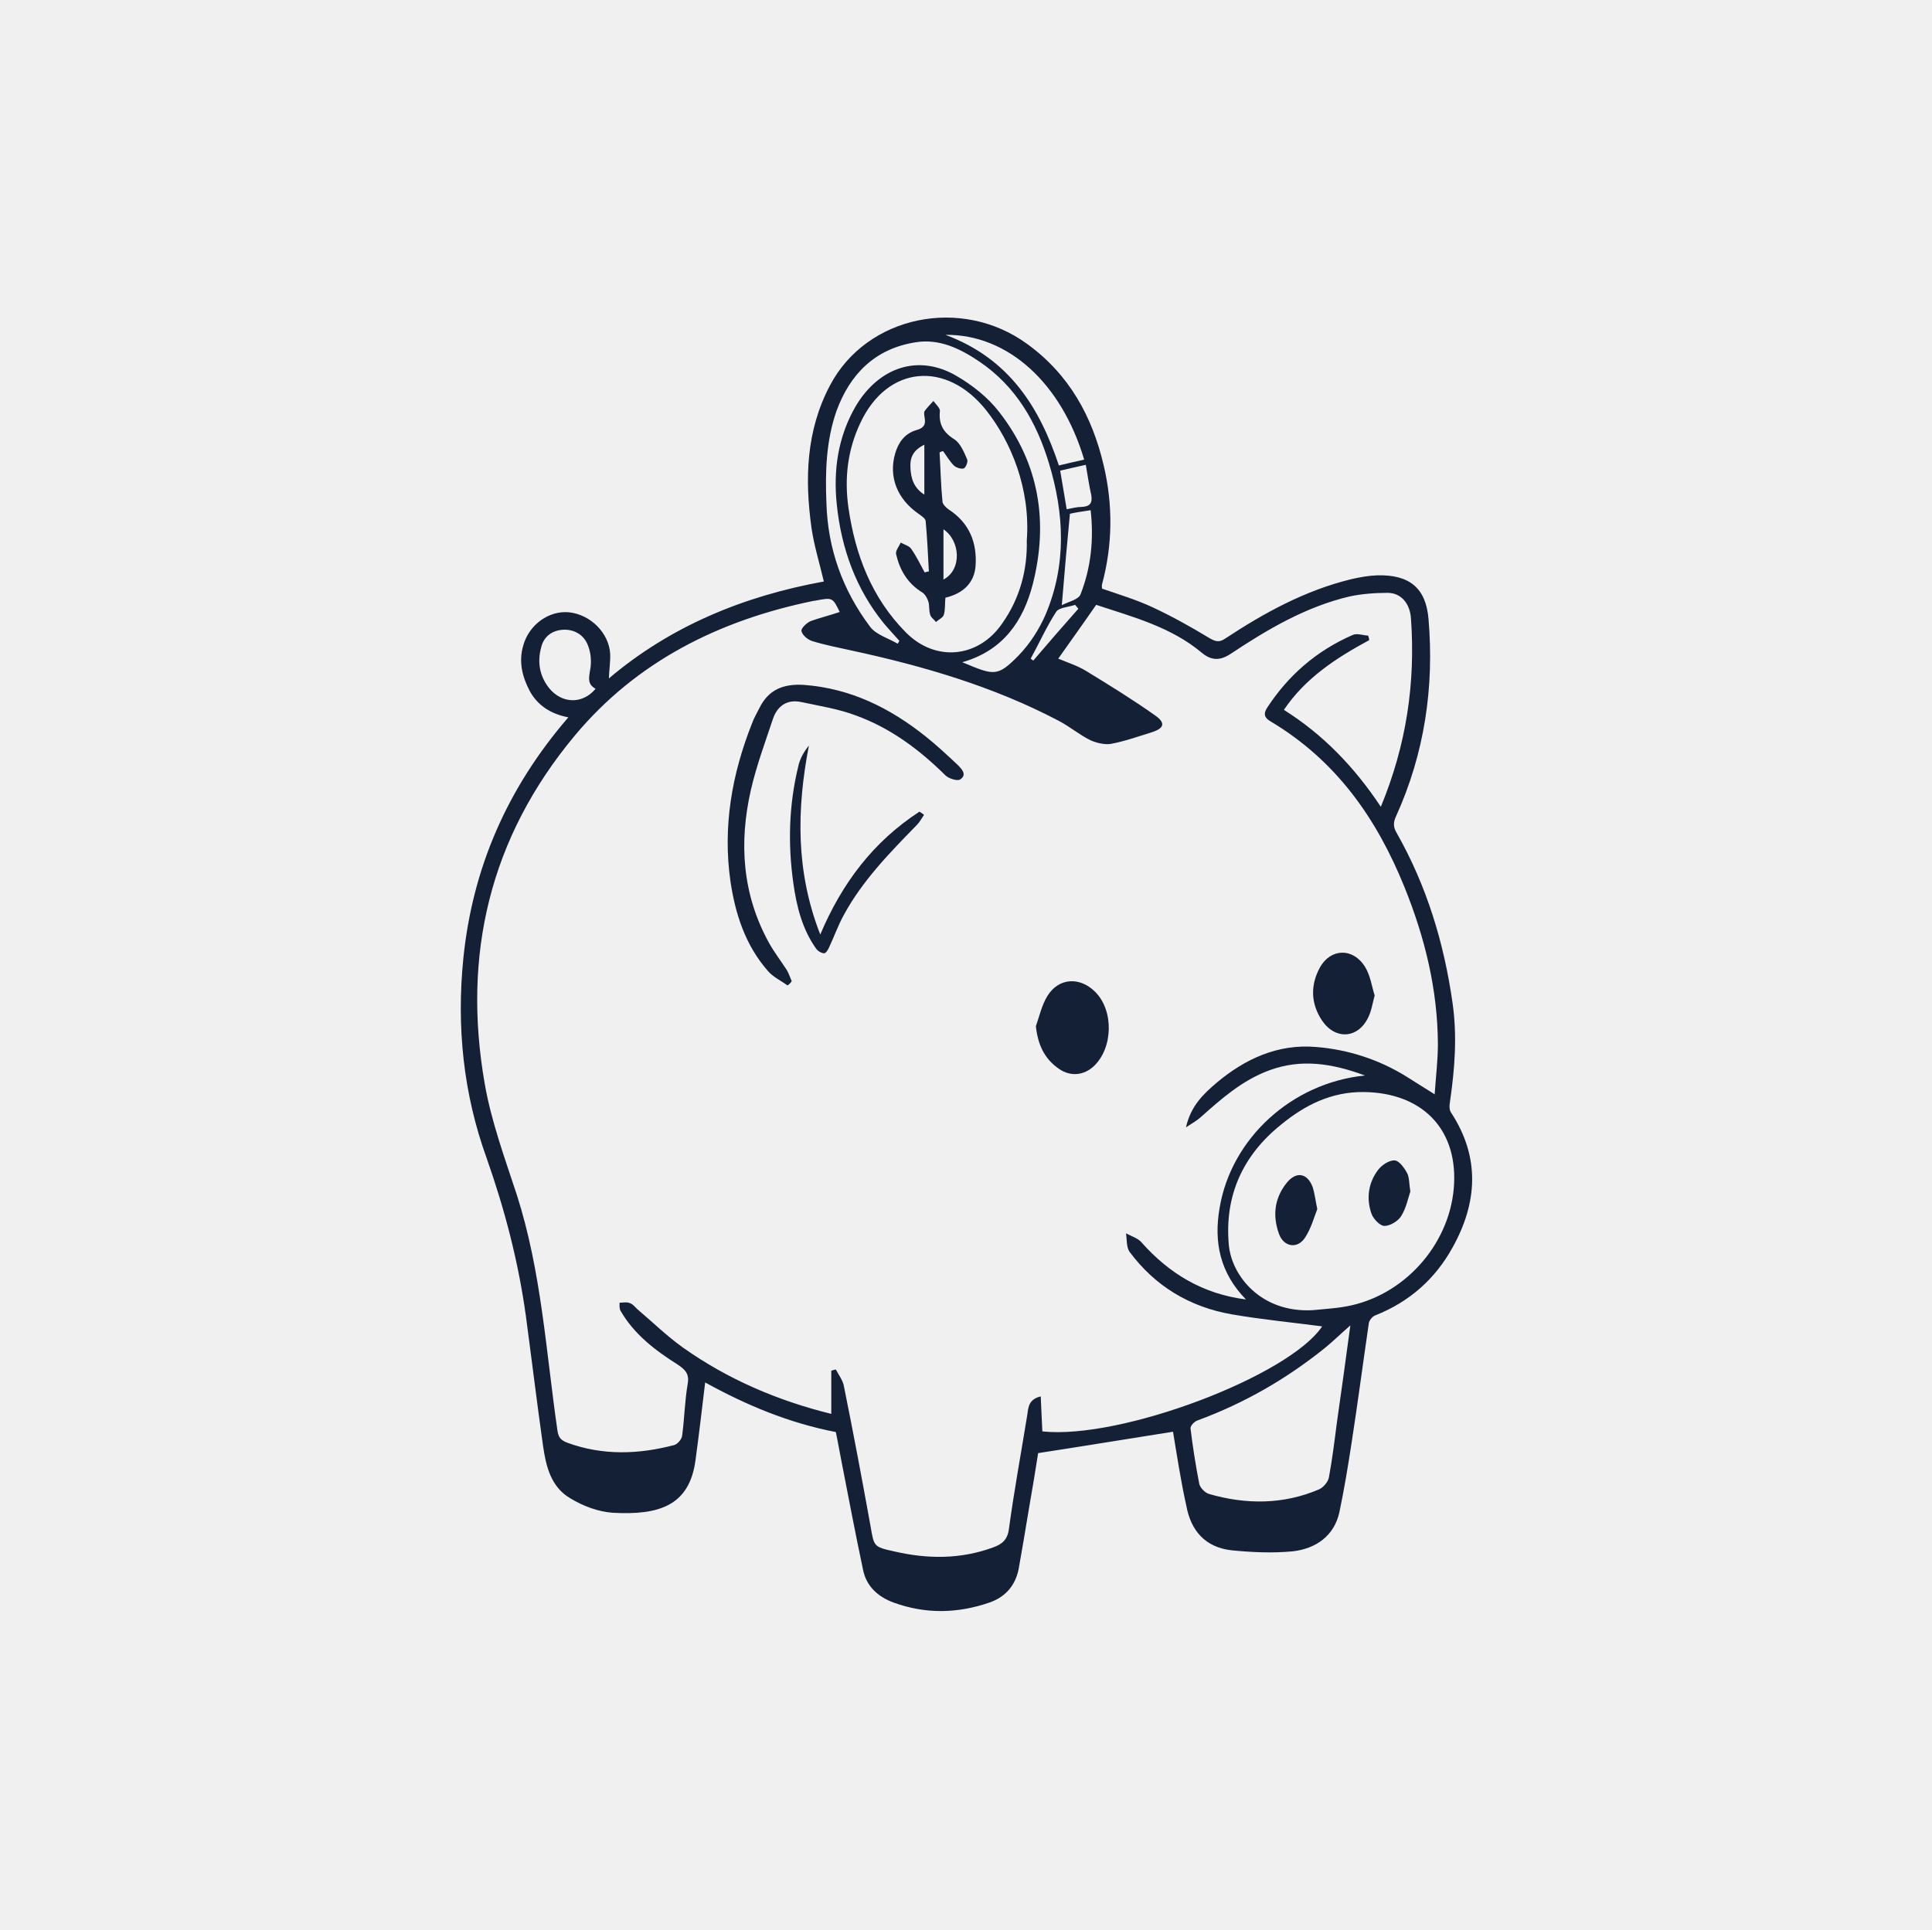
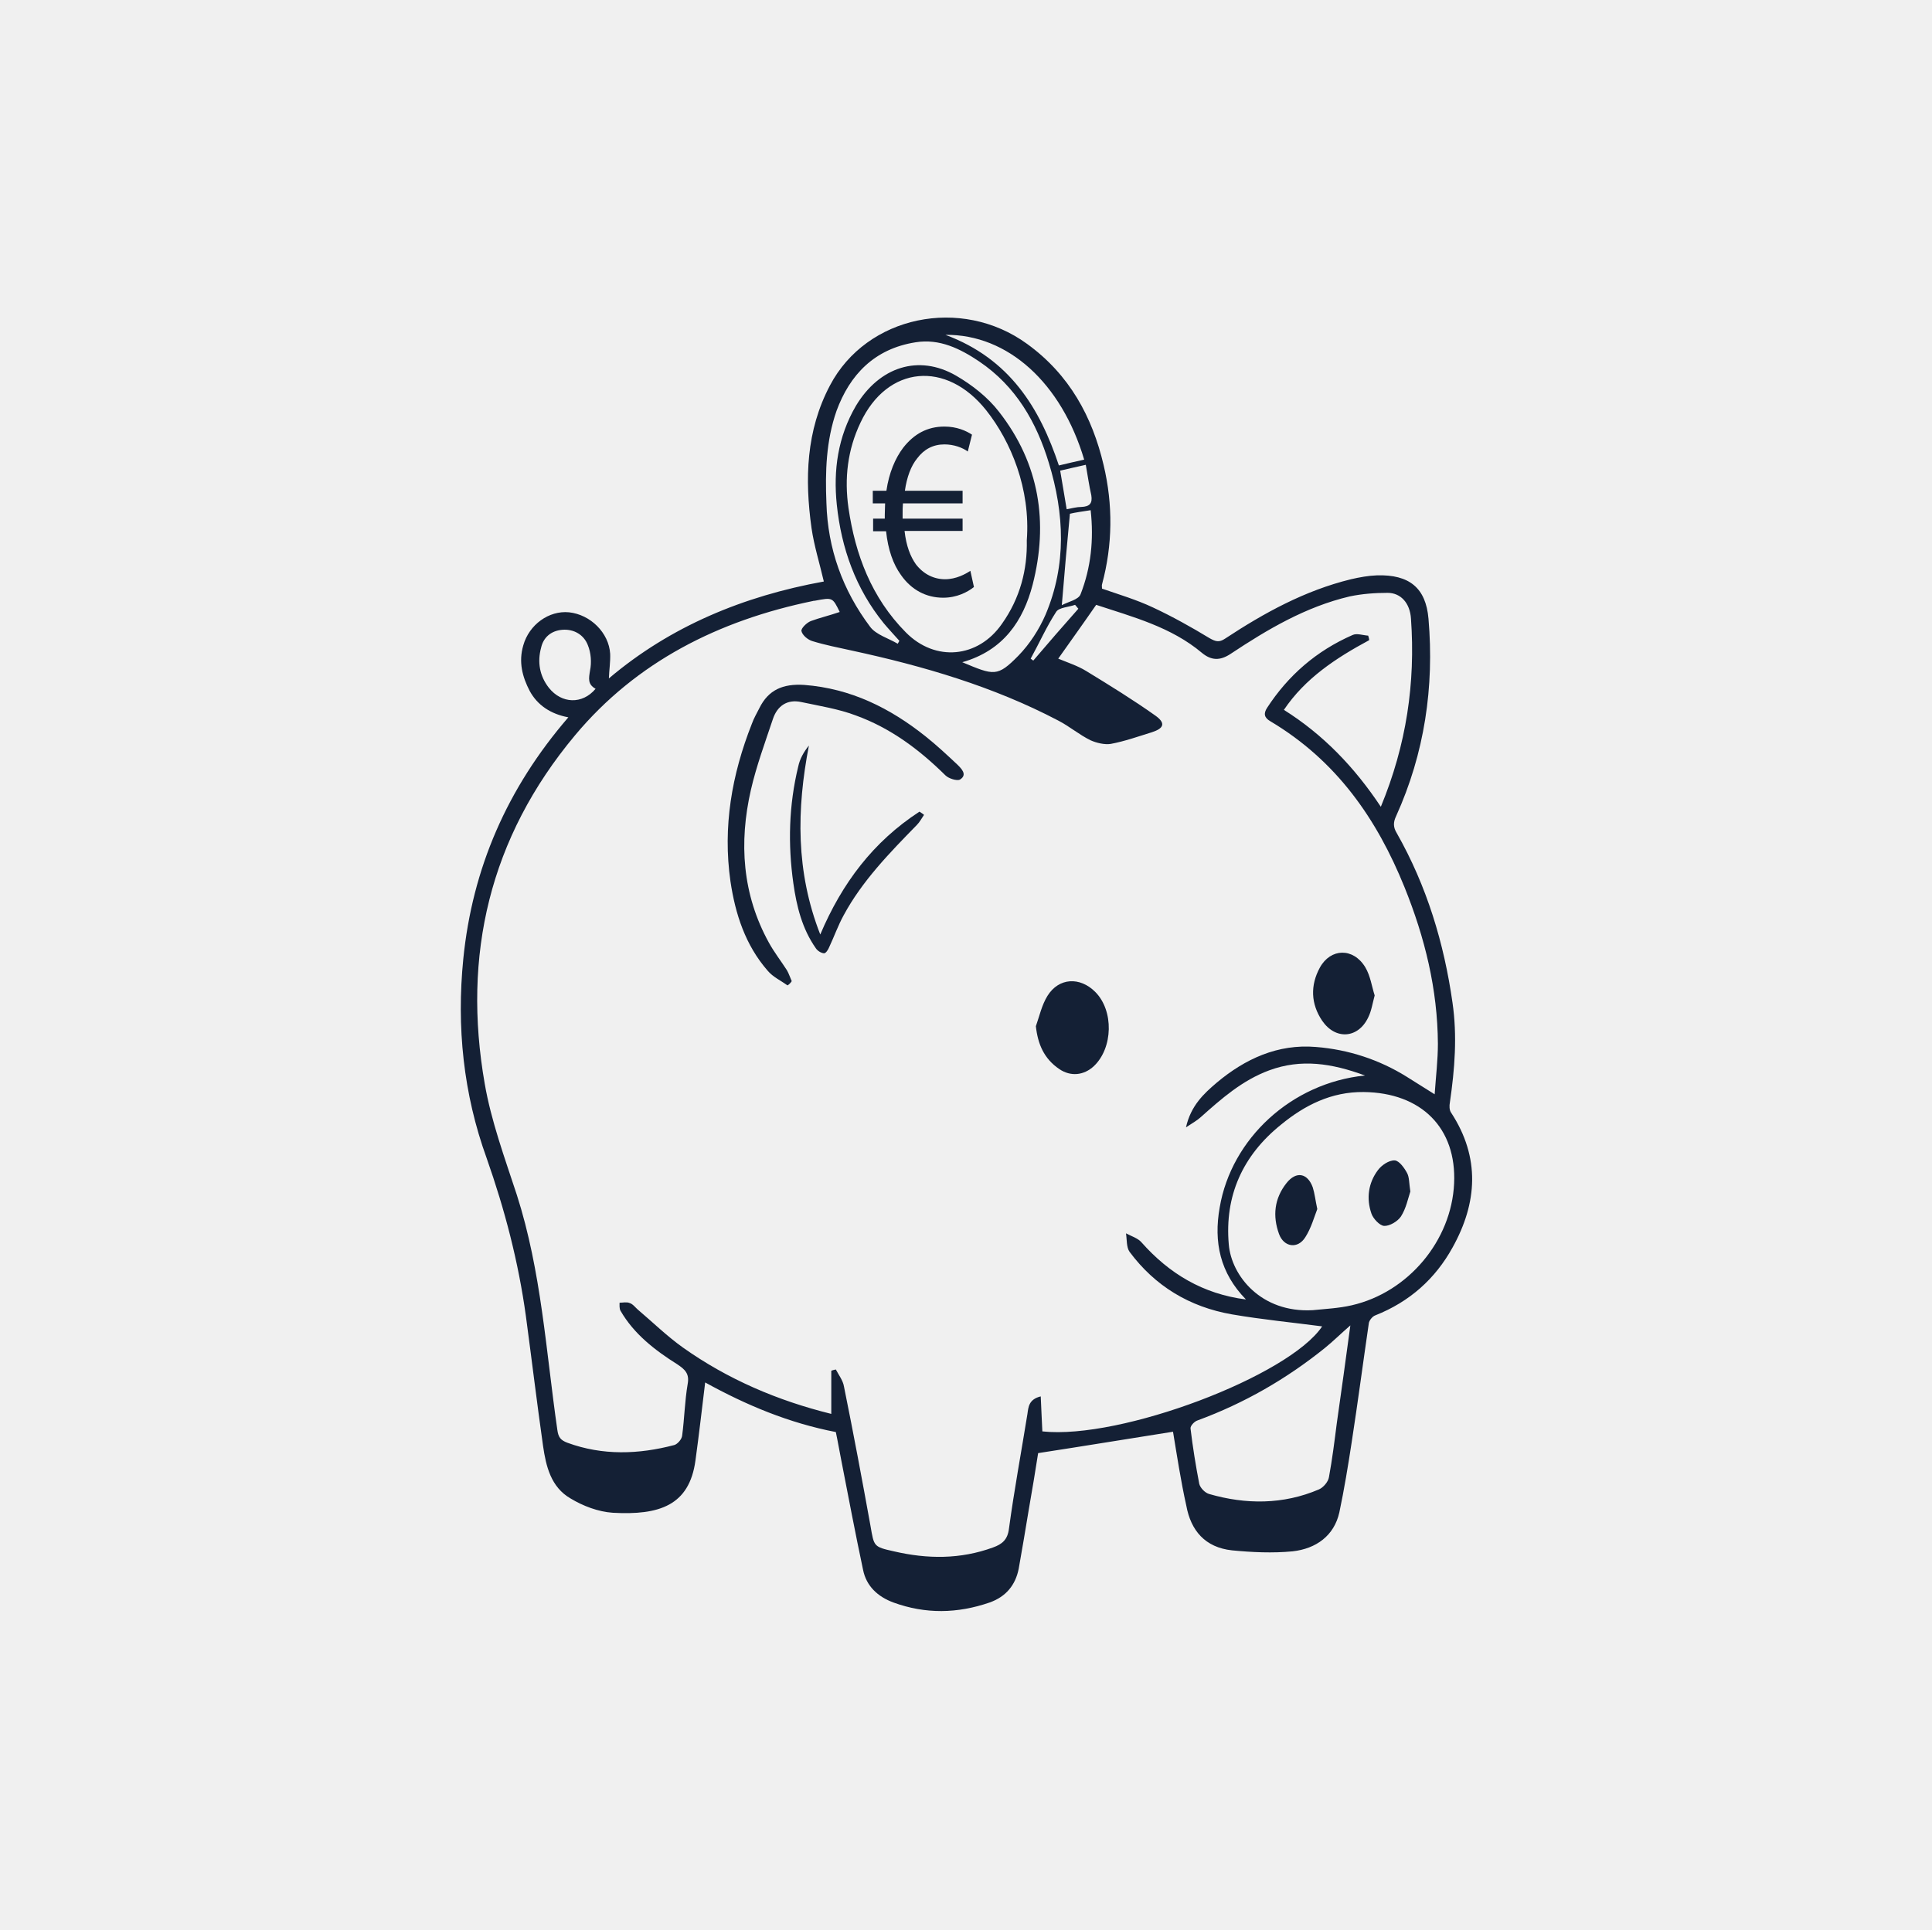
<svg xmlns="http://www.w3.org/2000/svg" version="1.1" id="Livello_1" x="0px" y="0px" viewBox="0 0 595.9 595.3" style="enable-background:new 0 0 595.9 595.3;" xml:space="preserve">
  <style type="text/css">
	.st0{fill:#FFFFFF;}
	.st1{fill:#142035;}
</style>
  <path d="M-76.7,178c-2.7,0.2-5.4,0.4-8.7,0.6c0,3.2-0.1,6.4,0,9.6c0.4,8.3,1.5,16.4,4.7,24.2c1.1,2.6,2.5,5.2,3.7,7.7  c0.6,1.3,1.4,2.5,1.8,3.9c0.2,0.7,0,2.1-0.5,2.3c-0.6,0.3-1.8,0-2.5-0.3c-0.8-0.4-1.4-1.2-2.4-2.2c0.4,1,0.7,1.6,0.9,2.2  c0.5,1.1-0.1,1.8-1.2,1.8c-3,0.1-5.8-0.8-8-2.6c-1-0.8-1.5-2.7-1.7-4.2c-1.9-9.8-3.7-19.7-5.3-29.5c-0.7-4.1-0.8-8.2-1-12.4  c-0.1-0.8-0.2-1.4-1.1-1.5c-0.3,0-0.5-0.1-0.8-0.2c-1.5-0.7-2.4-0.4-2.9,1.4c-0.4,1.4-1.3,2.8-2.2,4c-1.4,1.9-1.7,4-1.2,6.2  c1.2,6.1,2.8,12,5.9,17.4c0.7,1.3,1.4,2.6,1.8,4c0.2,0.7,0,2-0.5,2.3s-1.7,0-2.3-0.4c-0.6-0.4-1-1.2-1.5-1.8  c-0.3,0.4-0.3,0.5-0.3,0.5c0.1,0.9,0.2,1.7,0.3,2.6c-0.9,0-1.8,0.1-2.7,0.1c-0.2,0-0.4-0.1-0.6-0.1c-3.6-1-6.2-2.6-6.4-7.1  c-0.3-7.1-1.9-14-4.2-20.8c-0.6-1.6,0.1-3,0.8-4.4c1.3-2.6,2.6-5.2,3.8-7.8c0.2-0.4,0-1.2-0.3-1.4c-1.7-1.2-3.5-2.2-5.4-3.4  c-0.9,7-4.4,12.6-9.1,17.5c-1.7,1.8-1.1,4-0.8,6c1,7.1,3,14,6.4,20.3c0.6,1.1,1.1,2.2,1.4,3.3c0.2,0.6-0.1,1.9-0.4,2  c-0.8,0.2-1.8,0.2-2.6-0.2c-0.9-0.4-1.5-1.3-2.3-2c0.3,0.7,0.6,1.3,0.8,1.9c0.3,1.2-0.4,2.2-1.5,1.8c-2.4-0.8-4.8-1.7-7-2.9  c-0.8-0.5-1.3-2-1.5-3.1c-1.2-7.9-2.2-15.9-3.5-23.8c-0.4-2.6-0.1-4.9,1.1-7.1c3.1-6.2,2.7-12.6,1.2-19s-2.6-12.9-2.1-19.5  c0.3-3.8,1-7.6,1.6-11.4c-0.9-0.1-2.1-0.2-3.2-0.5c-4.6-1.4-7.1-6.9-5.1-11.2c0.9-1.9,2.8-3.1,4.9-3.1c1.8,0,2.9,0.9,3.5,2.5  c0.1,0.3,0.3,0.8,0.2,1.1c-0.2,0.5-0.5,1.3-0.8,1.3c-0.4,0.1-1.1-0.4-1.4-0.8c-0.5-0.8-0.7-2.1-1.8-1.6c-1,0.4-2.1,1.3-2.4,2.2  c-1.3,3.8,1.8,7.7,5.8,7.7c1.2,0,1.7-0.4,2.2-1.5c3.2-7.8,8.4-14,15.7-18.2c6.4-3.7,13.2-4.4,20.4-3.4c7.8,1.2,15,4.1,21.6,7.9  c2.9-2.1,5.5-4.3,8.5-6c10.8-6.1,21.2-4.9,31.2,1.8c0.6,0.4,1.2,1,1.9,0.9c4-0.1,7.1,1.9,10,4.3c8.8,7.5,14.2,17,16.5,28.2  c0.6,2.9-1.1,4.8-4.2,5c-3.7,0.2-6.9-1.3-9.9-3.1c-0.5-0.3-0.9-0.6-1.6-1.1c-0.5,4.9-1.3,9.6,1.6,14c0.4,0.6,1,1.2,1.6,1.6  c4.3,3.4,5.3,8,4.3,13.1c-0.8,4.3-3,7.8-7.5,9.3c-0.8,0.3-1.7,0.6-2.6,0.4c-4-0.5-7.8,0.1-11.6,1.2c-6.9,2-12.7-0.1-17.6-5  c-2.9-2.8-5.9-5.5-10.4-6.5c-0.2,2.9-0.7,5.7-0.6,8.6c0.2,8.5,1.8,16.8,5.6,24.6c1.3,2.7,3.1,5.2,4.7,7.8c0.7,1.2,1.4,2.5,1.9,3.8  c0.2,0.5-0.1,1.5-0.5,1.9c-0.3,0.3-1.3,0.2-1.8,0c-1-0.6-1.9-1.4-3-2.3c0.4,0.8,0.8,1.5,1,2.2c0.3,1.1-0.2,2-1.3,1.7  c-2.6-0.7-5.1-1.6-7.6-2.6c-0.5-0.2-0.8-1-1-1.6c-2.2-8-4.6-15.9-6.5-24C-75.6,188.5-75.9,183.3-76.7,178z M-82.1,122.1  c0.1-0.2,0.2-0.3,0.3-0.5c1.6-1.5,3.3-2.9,5.1-4.5c-6.3-3.5-12.4-6.1-19.1-7.4c-6.9-1.3-13.7-0.9-19.9,2.5  c-11.8,6.5-17.3,17.1-18.8,30.1c-0.8,6.8,0.3,13.4,1.9,20c1.9,7.9,2.2,15.7-2,23.1c-0.3,0.5-0.5,1.3-0.4,1.9  c1.1,7.6,2.3,15.1,3.4,22.9c2.2-0.3,4.5-0.7,6.4-1c-1.3-5.6-2.7-11.1-3.9-16.7c-0.6-2.9-0.6-5.8,2-8.2c1.7-1.5,2.9-3.6,4.2-5.5  c3.4-5.1,4.1-10.8,4-16.7c0-4.3-0.4-8.6-0.5-12.9c0-0.8,0.4-1.6,0.6-2.4c0.2,0,0.5,0,0.7,0c0.2,0.8,0.5,1.5,0.6,2.3  c0.3,5,0.4,10,0.7,15c0.1,0.9,0.4,2.1,1.1,2.5c2.4,1.8,4.8,3.5,7.4,4.8c3.5,1.7,7.1,2.9,10.6,4.3c0.8-1.5,1.3-2.5,1.9-3.5  c0.3,0.1,0.5,0.1,0.8,0.2c-0.4,15.8,3.2,31,6,46.3c1.3-0.3,2.5-0.6,3.7-0.9c1.2-0.3,2.4-0.5,3.6-0.8c-6.3-15.1-8-30.4-4.6-46.5  c3,1.5,1.1,3.8,1.4,5.8c5.6-0.5,11.3-0.4,16.2-4.4c-6.2-3.4-10.3-8.3-12.4-14.9c-0.7,0.4-1.2,0.8-1.7,1.1c-2.7,1.6-4.2,1.3-6.2-1.1  c-0.4-0.4-0.7-0.9-1-1.3c-3.5-7.3-4.7-14.7-1.2-22.4C-88.7,128.9-85.4,125.5-82.1,122.1z M-24.5,159.4c-0.4-1.4-0.9-2.7-1.2-4  c-0.9-4-0.2-8,0.4-12c1.4-9.3-0.5-17.8-6.6-25.2c-4.7-5.7-10.7-9.3-18-10.4c-7.1-1-13.4,1.1-19,5.3c-6.2,4.7-11.5,10.3-16.6,16.1  c-6.4,7.3-6.4,15.6-2.8,24.1c1.7,4,3.3,4.4,6.5,1.5c4.1-3.9,7.2-8.6,9.1-14c1.7-4.7,1.8-9.6,1.7-14.5c0-0.7,0.2-1.4,0.2-2  c0.2,0,0.4,0,0.6-0.1c0.3,0.8,0.9,1.5,0.9,2.3c0.1,3.2,0.2,6.5-0.2,9.7c-0.8,6.2-3.7,11.6-7.6,16.4c-1.8,2.2-1.7,4.2-0.6,6.5  c2.8,6,7.5,10,13.7,12.2c3.5,1.2,6.5,3.2,9.2,5.7c1.2,1.2,2.5,2.3,3.8,3.4c0.8,0.6,1.8,1.1,2.6,1.6c-0.2-2-0.6-3.9-0.6-5.7  c-0.2-7.3,4.6-14,11.5-16.2C-33.2,158.7-28.8,159-24.5,159.4z M-29.6,181.1c4.1,0.5,6.7,0.5,8.8-1.8c3-3.1,3.6-6.9,2.9-10.9  c-0.6-3.3-2.3-5.8-5.8-6.3c-3.1-0.4-6.4-0.9-9.5-0.6c-7,0.6-14.6,6.4-13.7,16.2c0.5,5.2,2.4,6.6,7.6,5.4c0.1,0,0.2-0.1,0.3-0.1  C-35.5,182.3-31.9,181.6-29.6,181.1z M-31.5,114.5c1.7,2.5,3.6,4.9,5.1,7.6c3.3,5.9,4.2,12.3,3.7,19c0,0.5,0,1.3,0.4,1.6  c2.6,2.1,5.5,3.9,9,4.1c3.4,0.2,3.8-0.4,3.1-3.7c-1.7-7.4-5.1-14-9.9-19.9C-23.3,119.6-27,116.3-31.5,114.5z M-74.1,177.7  c0.2,9.6,4.2,28.9,7.4,35.5c2-0.6,4-1.2,6-1.8c-6.3-11.7-8.5-23.9-7.2-36.7C-69.9,175.7-71.9,176.7-74.1,177.7z M-103.2,204.8  c-1.2-4-2.4-7.8-3.5-11.7c-1.3-4.6-1.4-9,1.8-13c0.8-1.1,1.2-2.5,1.8-3.8c-2-0.9-3.7-1.6-5.2-2.3c-1.6,3-3.2,6-4.8,8.9  c-0.6,1-0.6,2-0.3,3.1c1,3.7,2.1,7.4,2.9,11.1c0.6,3,1,6,1.4,9.1C-107,205.7-105,205.2-103.2,204.8z" />
  <path class="st0" d="M-82.1,122.1c-3.3,3.4-6.7,6.7-8.7,11.2c-3.5,7.7-2.3,15.1,1.2,22.4c0.2,0.5,0.6,0.9,1,1.3  c2,2.4,3.5,2.7,6.2,1.1c0.5-0.3,1-0.6,1.7-1.1c2,6.6,6.1,11.5,12.4,14.9c-4.9,4-10.6,3.9-16.2,4.4c-0.3-1.9,1.7-4.2-1.4-5.8  c-3.3,16-1.7,31.4,4.6,46.5c-1.2,0.3-2.4,0.5-3.6,0.8s-2.3,0.6-3.7,0.9c-2.8-15.3-6.5-30.5-6-46.3c-0.3-0.1-0.5-0.1-0.8-0.2  c-0.5,1-1.1,2.1-1.9,3.5c-3.5-1.4-7.1-2.6-10.6-4.3c-2.6-1.3-5.1-3.1-7.4-4.8c-0.6-0.5-1-1.7-1.1-2.5c-0.3-5-0.5-10-0.7-15  c0-0.8-0.4-1.5-0.6-2.3c-0.2,0-0.5,0-0.7,0c-0.2,0.8-0.6,1.6-0.6,2.4c0.1,4.3,0.5,8.6,0.5,12.9c0.1,5.9-0.6,11.7-4,16.7  c-1.3,1.9-2.6,3.9-4.2,5.5c-2.6,2.4-2.6,5.3-2,8.2c1.1,5.6,2.6,11.1,3.9,16.7c-1.9,0.3-4.2,0.6-6.4,1c-1.2-7.7-2.3-15.3-3.4-22.9  c-0.1-0.6,0.1-1.4,0.4-1.9c4.2-7.4,3.9-15.2,2-23.1c-1.6-6.6-2.7-13.2-1.9-20c1.5-13,7-23.6,18.8-30.1c6.2-3.5,13-3.8,19.9-2.5  c6.6,1.3,12.8,3.9,19.1,7.4c-1.8,1.6-3.4,3.1-5.1,4.5c1.2-1.2,0.9-2.2-0.3-3.1c-0.7-0.6-1.5-1.2-2.3-1.5c-4.5-1.7-9-3.5-13.6-4.9  c-1.7-0.5-3.7-0.2-5.5,0c-0.8,0.1-1.5,0.9-2.2,1.3c0.7,0.4,1.4,1.1,2.2,1.3c6.9,1.7,13.5,4.1,19.9,7.3  C-83.2,122.2-82.6,122.1-82.1,122.1z M-99.4,158.5c-1.6,1.8-0.9,9.8,1.1,12.2c0.2-0.3,0.7-0.6,0.7-0.8  C-98.2,166.2-98.8,162.3-99.4,158.5z M-107.7,157.1c-0.4,0.3-0.7,0.4-0.7,0.6c-0.5,3.9-0.3,7.7,1.4,11.4c0.1,0.2,0.6,0.3,0.9,0.4  c0.1-0.4,0.3-0.8,0.2-1.1c-0.3-1.4-0.9-2.8-1.1-4.3C-107.2,161.9-107.4,159.7-107.7,157.1z" />
  <path class="st0" d="M-24.5,159.4c-4.4-0.4-8.7-0.6-12.9,0.8c-6.9,2.3-11.7,9-11.5,16.2c0.1,1.8,0.4,3.7,0.6,5.7  c-0.8-0.5-1.8-0.9-2.6-1.6c-1.3-1.1-2.6-2.2-3.8-3.4c-2.7-2.6-5.7-4.5-9.2-5.7c-6.2-2.2-10.9-6.1-13.7-12.2  c-1.1-2.3-1.2-4.3,0.6-6.5c3.9-4.8,6.8-10.2,7.6-16.4c0.4-3.2,0.2-6.5,0.2-9.7c0-0.8-0.6-1.6-0.9-2.3c-0.2,0-0.4,0-0.6,0.1  c-0.1,0.7-0.3,1.4-0.2,2c0.1,4.9,0,9.8-1.7,14.5c-2,5.4-5,10.1-9.1,14c-3.1,3-4.8,2.5-6.5-1.5c-3.6-8.5-3.6-16.8,2.8-24.1  c5.1-5.8,10.4-11.5,16.6-16.1c5.6-4.2,12-6.3,19-5.3c7.3,1,13.4,4.6,18,10.4c6,7.4,7.9,15.9,6.6,25.2c-0.6,4-1.3,8-0.4,12  C-25.4,156.7-24.9,158-24.5,159.4z M-59.1,150.1c0,0.2-0.1,0.7,0,1.2c0.3,1.7,1.1,3.2,2.8,3.8c1.4,0.5,2.6-0.1,3.5-1.3  c1.7-2.1,1.7-6.1,0.1-8.2c-1.2-1.5-3-1.8-4.5-0.5C-58.6,146.3-59.3,147.9-59.1,150.1z M-27.6,149.4c0.1-0.1,0.2-0.1,0.3-0.2  c-0.6-1.3-1.1-2.7-1.9-3.9c-1.2-1.6-3.2-1.2-4,0.6c-0.8,1.6-0.8,3.3-0.3,5c0.6,1.7,1.9,2.9,3.1,2.8c1.3-0.1,2.4-1.5,2.7-3.3  C-27.6,150.1-27.7,149.7-27.6,149.4z M-64,143.9c0.1,0.2,0.2,0.3,0.4,0.5c0.2,0.1,0.4,0.1,0.6,0.2c0.3,0,0.6,0.1,0.8,0  c4.3-0.4,8.1-1.9,11.3-4.9c0.5-0.5,1-1.1,1.2-1.8c0.2-0.6-0.1-1.3-0.2-2c-0.5,0.2-1.3,0.3-1.6,0.7c-1.7,2-4,3.3-6.4,4.1  c-1.5,0.5-3,1-4.5,1.6C-63,142.8-63.5,143.5-64,143.9z M-27.6,142.8c-0.1-0.5-0.1-0.7-0.2-0.8c-1.7-1.4-3.4-2.7-5.1-4  c-0.2-0.1-0.8,0.1-1,0.3s-0.2,0.8-0.1,1c1.2,2.1,3.1,3.3,5.3,4.1C-28.3,143.5-27.9,143-27.6,142.8z" />
  <path class="st0" d="M-29.6,181.1c-2.3,0.5-5.8,1.2-9.4,2c-0.1,0-0.2,0.1-0.3,0.1c-5.1,1.2-7.1-0.2-7.6-5.4  c-0.9-9.8,6.6-15.6,13.7-16.2c3.1-0.3,6.3,0.2,9.5,0.6c3.5,0.5,5.2,3.1,5.8,6.3c0.7,4,0.1,7.7-2.9,10.9  C-22.9,181.6-25.6,181.6-29.6,181.1z M-23.7,172.6c0-2.3-0.8-3.8-2.2-3.8c-1.4-0.1-2.6,1.5-2.7,3.7s0.9,3.9,2.3,4  C-24.8,176.6-23.7,174.9-23.7,172.6z M-34.5,172.9c-0.1-0.1-0.2-0.1-0.3-0.2c0-0.3-0.1-0.7-0.1-1c-0.1-1.1-0.5-2.1-1.7-2.3  c-1.3-0.2-2.2,0.6-2.5,1.7c-0.3,1.4-0.6,2.8-0.5,4.2c0.1,1.8,2.1,2.4,3.3,1.1C-35.4,175.4-35,174.1-34.5,172.9z" />
  <path class="st0" d="M-31.5,114.5c4.5,1.8,8.2,5,11.3,8.8c4.8,5.9,8.2,12.4,9.9,19.9c0.8,3.3,0.3,3.9-3.1,3.7c-3.5-0.2-6.4-2-9-4.1  c-0.3-0.3-0.4-1.1-0.4-1.6c0.4-6.7-0.4-13.1-3.7-19C-27.9,119.5-29.8,117-31.5,114.5z" />
  <path class="st0" d="M-74.1,177.7c2.2-1,4.2-2,6.3-3c-1.3,12.8,0.9,25,7.2,36.7c-2,0.6-4,1.2-6,1.8  C-69.9,206.6-73.9,187.3-74.1,177.7z" />
  <path class="st0" d="M-103.2,204.8c-1.8,0.4-3.8,0.9-5.9,1.4c-0.5-3-0.8-6.1-1.4-9.1c-0.8-3.7-1.8-7.4-2.9-11.1  c-0.3-1.1-0.3-2.1,0.3-3.1c1.6-2.9,3.2-5.8,4.8-8.9c1.5,0.6,3.2,1.4,5.2,2.3c-0.6,1.3-1,2.8-1.8,3.8c-3.2,4-3.1,8.4-1.8,13  C-105.6,197-104.4,200.8-103.2,204.8z" />
  <path d="M-82.1,122.1c-0.5-0.1-1.1,0-1.5-0.2c-6.4-3.1-13-5.6-19.9-7.3c-0.8-0.2-1.5-0.8-2.2-1.3c0.7-0.5,1.5-1.2,2.2-1.3  c1.8-0.2,3.8-0.5,5.5,0c4.6,1.4,9.1,3.2,13.6,4.9c0.9,0.3,1.6,1,2.3,1.5c1.2,0.9,1.5,2,0.3,3.1C-81.8,121.8-81.9,122-82.1,122.1z" />
  <g>
    <path class="st1" d="M361.8,441.7c-13.9,2.2-27.3,4.4-41.6,6.6c-0.8,5.1-1.8,11.3-2.9,17.5c-1,6-2,12.1-3.1,18.2   c-1,5-3.9,8.6-9,10.4c-9.9,3.4-19.7,3.6-29.6,0c-4.9-1.8-8.4-5.1-9.4-10.1c-2.4-11.3-4.5-22.4-6.7-33.7c-0.6-3-1.1-6-1.7-8.8   c-14.5-2.8-27.6-8.3-40.3-15.3c-1,8.2-1.9,16.1-3,24.1c-1.9,13.9-11.2,16.9-25.5,16.1c-4.5-0.3-9.2-2.1-13-4.4   c-6.1-3.5-7.6-10-8.5-16.2c-1.9-13.4-3.5-26.7-5.3-40.1c-2.3-16.7-6.5-32.8-12.1-48.7c-7.2-19.9-9.3-40.5-7.2-61.5   c2.8-27.9,13.5-52.6,32.4-74.5c-5.4-1-9.5-3.7-11.9-8.1c-2.3-4.4-3.5-9-2-14.1c1.8-6.4,7.9-10.8,14.1-10.2   c6.6,0.7,12.3,6.3,12.7,12.8c0.1,2.4-0.3,4.9-0.4,7.6c19-16.1,41.5-25.4,66.3-29.9c-1.3-5.6-3-11-3.8-16.5c-2.1-15.1-1.7-30,5.7-44   c11.3-21.5,40.5-27.6,60.8-12.8c13.1,9.5,20.1,22.5,23.6,37.4c2.9,12.2,2.8,24.6-0.5,36.8c-0.1,0.3,0,0.7,0,1.3   c5.2,1.8,10.6,3.4,15.7,5.8c6,2.8,11.9,6.1,17.5,9.5c1.8,1,2.9,1.4,4.8,0.1c12-7.9,24.5-14.8,38.8-18.3c2.6-0.6,5.3-1.1,8-1.2   c10-0.3,15.1,3.9,15.9,13.4c1.8,21-1.2,41.5-10,60.9c-0.9,1.9-0.9,3.4,0.2,5.2c9.3,16.4,14.6,34,17.2,52.3   c1.5,10.3,0.7,20.5-0.8,30.8c-0.2,1-0.2,2.4,0.4,3.2c9,13.8,8.1,27.8,0.4,41.6c-5.3,9.6-13.2,16.7-23.8,20.9   c-0.9,0.3-1.9,1.6-2,2.4c-1.8,12.3-3.4,24.5-5.3,36.8c-1.1,7.2-2.3,14.5-3.8,21.6c-1.6,7.2-7.2,11.2-14.4,12   c-6.2,0.6-12.5,0.3-18.7-0.3c-8.3-0.9-12.7-6.1-14.1-13.8C364.2,456.9,363,448.9,361.8,441.7z M259,188.8c-2.2-4.5-2.2-4.5-7.5-3.5   c-0.3,0.1-0.5,0-0.7,0.1c-29.2,6-54.5,18.8-73.4,41.4c-26.5,31.7-34.8,68-27.9,107.5c2,11.6,6.2,23,9.9,34.3   c7.6,23.7,9,48.3,12.5,72.5c0.3,2.3,1,3.2,3.1,4c10.9,4,22,3.6,33,0.7c1-0.3,2.3-1.8,2.4-2.9c0.7-5.2,0.8-10.6,1.7-15.9   c0.6-3.2-0.8-4.5-3.2-6.1c-7-4.4-13.4-9.4-17.5-16.5c-0.4-0.7-0.3-1.7-0.3-2.5c1,0,2.2-0.3,3.1,0.1c1,0.3,1.7,1.3,2.5,2   c4.6,3.9,9,8.2,13.9,11.7c13.8,9.8,29.2,16.4,45.8,20.5c0-4.5,0-8.9,0-13.3c0.4-0.2,1-0.3,1.4-0.4c0.9,1.7,2.2,3.4,2.5,5.2   c2.9,14.3,5.6,28.7,8.2,43.1c1.1,6.3,0.9,6.4,7.2,7.8c10.3,2.4,20.5,2.5,30.6-1.2c2.8-1,4.5-2.4,4.9-5.8   c1.6-11.8,3.8-23.6,5.7-35.4c0.3-2.1,0.4-4.5,4.1-5.4c0.2,3.8,0.3,7.3,0.5,10.8c24.2,2.6,76.1-17.1,86.3-32.4   c-9.1-1.2-18.5-2.1-27.8-3.7c-13.2-2.3-23.8-8.8-31.6-19.3c-1-1.4-0.8-3.8-1.1-5.7c1.7,0.9,3.7,1.5,4.8,2.8   c8.5,9.6,18.9,15.9,32.2,17.6c-8-8.2-10-17.7-8.1-28.4c3.6-21.2,22.1-38.4,44.8-40.7c-10.3-3.8-19.7-5.2-29.5-1.6   c-8.4,3.1-14.8,8.8-21.2,14.5c-1.1,1-2.4,1.7-4.5,3.1c1.5-6.7,5.5-10.4,9.5-13.8c8.7-7.3,18.8-12,30.6-11c10,0.8,19.5,3.9,28,9.2   c2.6,1.6,5.2,3.3,8.6,5.4c0.4-5.7,1-10.6,1-15.6c-0.1-16.8-4-32.7-10.3-48.3c-8.5-21-20.9-39-41.4-51.2c-1.9-1.1-2.1-2.4-1-4.1   c6.5-10,15.2-17.6,26.4-22.5c1.3-0.6,3.2,0.1,4.8,0.2c0.1,0.4,0.3,0.9,0.3,1.4c-10.2,5.5-19.7,11.7-26.3,21.5   c12.1,7.6,21.8,17.7,29.9,29.9c7.9-19.1,10.7-38.2,9.3-58c-0.3-4.9-3.2-8-7.2-8c-3.9,0-7.9,0.3-11.7,1.1   c-13.6,3.2-25.4,10.2-36.7,17.7c-3.3,2.2-6,2.1-8.9-0.3c-9.5-8-21.4-11.1-32.6-14.8c-4,5.8-7.9,11.2-11.7,16.6   c2.9,1.2,6,2.2,8.6,3.8c7.2,4.4,14.5,8.9,21.4,13.8c3.2,2.3,2.6,3.9-1.1,5.1c-4.2,1.3-8.4,2.8-12.7,3.6c-1.9,0.3-4.4-0.3-6.2-1.1   c-3.5-1.7-6.5-4.3-10-6.1c-20-10.5-41.5-16.8-63.7-21.6c-4.1-0.9-8.2-1.7-12.1-2.9c-1.4-0.4-3.1-1.8-3.4-3.1   c-0.2-0.8,1.6-2.6,2.9-3.1C252.8,190.6,255.8,189.9,259,188.8z M404.9,404.2c4-0.4,8.1-0.6,12-1.5c17.5-4,30.8-20,31.6-37.6   c0.8-17.1-10.1-28-27.9-28.2c-10-0.1-18.2,4.1-25.4,10c-12,9.6-17.5,22.1-16.2,37C379.8,393.6,389,405.1,404.9,404.2z M316.7,166.7   c1.2-15.9-4.9-30.5-12.5-40.1c-12.3-15.5-30.5-13.9-38.8,3.8c-4,8.4-5,17.2-3.7,26.3c2.1,14.4,7.1,27.7,17.7,38.4   c9.1,9.2,22.3,7.9,29.6-2.6C314.7,184.5,316.9,175.6,316.7,166.7z M416.5,408.9c-2.9,2.5-5.3,4.9-7.9,7   c-11.8,9.5-24.8,17-39.2,22.3c-1,0.3-2.3,1.7-2.2,2.5c0.7,5.8,1.6,11.4,2.7,17.1c0.3,1.2,1.7,2.7,3,3.1c11.4,3.3,22.9,3.3,33.9-1.4   c1.4-0.6,2.9-2.4,3.1-3.8c1-5.4,1.7-11,2.4-16.5C413.7,429.3,415.1,419.4,416.5,408.9z M296.8,204.3c9.8,4.1,10.8,4.6,17.3-2   c3.5-3.6,6.4-8.1,8.4-12.7c6.5-15.4,5.8-31.1,1-46.8c-3.8-12.5-10.1-23.6-21.5-31.3c-5.8-3.9-12.2-7.1-19.6-5.9   c-12.7,2-20.3,10-24.4,21.2c-3.2,9.2-3.5,18.7-3.1,28.4c0.4,14.1,5,26.9,13.5,38.2c1.8,2.4,5.6,3.5,8.5,5.2   c0.2-0.3,0.3-0.6,0.5-0.9c-1.6-1.8-3.2-3.5-4.8-5.4c-8.7-10.7-13.1-23.2-14.5-36.6c-1.1-10.6,0.3-20.9,5.9-30.5   c7.2-12,19.3-16,30.9-9.3c5,2.9,9.8,6.7,13.2,11.1c12.6,16.1,15.3,34.3,10.4,53.4C315.6,191.5,309.5,200.7,296.8,204.3z    M291.6,103.3c19.9,7.4,29.1,22.6,35,40.3c2.8-0.7,5.2-1.2,7.8-1.8C327.4,118.2,310.9,103.1,291.6,103.3z M183.7,212.5   c-2.5-1.4-2.1-3.2-1.7-5.7c0.5-2.4,0.3-5.4-0.7-7.8c-1.2-3.1-4.2-5-7.9-4.7c-3.5,0.3-5.8,2.4-6.5,5.5c-1.2,4.4-0.5,8.7,2.4,12.4   C173.2,217.1,179.6,217.4,183.7,212.5z M330,158.5c-0.9,9.4-1.7,18.5-2.5,28.2c2.1-1.1,5.2-1.7,5.8-3.4c3.2-8.2,4.1-16.8,3.1-25.9   C333.9,157.8,331.6,158.1,330,158.5z M334.9,143.4c-3,0.7-5.5,1.2-7.9,1.8c0.7,4,1.3,7.8,2,11.9c1.7-0.3,3.1-0.7,4.5-0.7   c2.6-0.1,3.5-1.1,3.1-3.6C335.9,149.7,335.5,146.8,334.9,143.4z M332.6,187.8c-0.3-0.4-0.7-0.8-1-1.2c-2,0.7-4.9,0.8-5.8,2.1   c-3,4.6-5.2,9.6-7.9,14.5c0.3,0.2,0.5,0.4,0.8,0.6C323.3,198.4,327.9,193.1,332.6,187.8z" />
    <path class="st1" d="M242.9,304c-2.1-1.5-4.5-2.6-6.1-4.5c-6.9-7.9-10-17.5-11.5-27.6c-2.4-16.8,0.4-32.9,6.6-48.6   c0.6-1.7,1.5-3.2,2.3-4.8c2.8-5.7,7.3-7.6,13.8-7.2c14.5,1.1,26.6,7.2,37.5,15.9c3.4,2.7,6.6,5.7,9.8,8.7c1.2,1.2,3.2,3.1,0.8,4.6   c-0.9,0.5-3.5-0.3-4.5-1.3c-8-7.9-16.9-14.6-27.7-18.5c-5.3-2-11.1-2.9-16.7-4.1c-4.5-1-7.5,1.3-8.8,5.2   c-2.4,7.2-5.1,14.5-6.8,21.9c-3.7,16.2-2.7,32.2,5.6,47.2c1.6,2.9,3.7,5.6,5.5,8.4c0.6,1,1,2.3,1.5,3.4   C243.8,303.3,243.4,303.7,242.9,304z" />
    <path class="st1" d="M319.5,316.6c1.1-3.1,1.8-6.5,3.6-9.4c3.5-5.6,10-5.9,14.7-1.2c5.8,5.8,5.5,17.3-0.4,22.9   c-3.1,2.9-7.2,3.3-10.7,0.9C322,326.6,320.1,322.1,319.5,316.6z" />
    <path class="st1" d="M253,288.3c6.7-15.8,16.3-28.6,30.6-37.9c0.4,0.3,1,0.6,1.4,1c-0.7,1-1.3,2.2-2.2,3.1   c-8.4,8.6-16.9,17.3-22.6,27.9c-1.7,3.1-2.9,6.5-4.4,9.7c-0.3,0.8-1.1,2.1-1.7,2c-0.9-0.1-2-0.8-2.5-1.6c-4.2-6-5.9-12.9-6.9-20   c-1.7-12-1.4-24.1,1.5-36c0.5-2.4,1.7-4.5,3.3-6.5C245.7,249.7,245.4,268.9,253,288.3z" />
    <path class="st1" d="M424,307.1c-0.7,2.6-1,4.8-2,6.8c-3.1,6.5-10.1,7-14.2,1c-3.5-5.2-3.7-10.9-0.7-16.4c3.3-6,10.3-6.2,14-0.1   C422.7,301.1,423.1,304.3,424,307.1z" />
    <path class="st1" d="M406.3,373c-1,2.6-1.9,5.9-3.7,8.7c-2.3,3.7-6.6,3.1-8.1-1c-2-5.5-1.5-10.9,2.3-15.7c3-3.8,6.5-3.1,8.1,1.3   C405.5,368.2,405.7,370.2,406.3,373z" />
    <path class="st1" d="M435,367.6c-0.7,2.1-1.3,5.2-2.9,7.7c-1,1.5-3.5,3-5.2,2.9c-1.4-0.1-3.4-2.3-3.9-3.8c-1.6-4.6-1-9.4,2-13.4   c1.1-1.5,3.4-3.1,5.2-3c1.4,0.1,3,2.4,3.8,3.9C434.7,363.2,434.6,365,435,367.6z" />
-     <path class="st1" d="M289.8,139.6c0.3,5.1,0.4,10.1,0.9,15.2c0.1,0.8,1,1.7,1.8,2.3c6.5,4.2,8.9,10.3,8.4,17.5   c-0.4,5.3-3.9,8.5-9.3,9.8c-0.2,1.8,0,3.7-0.5,5.3c-0.3,0.9-1.7,1.5-2.4,2.2c-0.6-0.8-1.6-1.4-1.8-2.3c-0.4-1.2-0.2-2.6-0.5-3.8   c-0.3-1.1-1-2.4-1.9-3c-4.6-2.8-7-7-8.1-11.8c-0.3-1,0.9-2.4,1.4-3.6c1.1,0.6,2.7,1,3.3,2c1.6,2.3,2.8,4.8,4.1,7.2   c0.4-0.1,0.9-0.3,1.3-0.3c-0.3-5.2-0.5-10.4-1-15.6c-0.1-0.8-1.4-1.6-2.2-2.2c-6.5-4.5-9.3-11.3-7.2-18.6c1-3.4,2.9-6.1,6.5-7.2   c2.3-0.6,3-1.7,2.6-3.8c-0.1-0.7-0.3-1.6,0-2.1c0.8-1.1,1.8-2.1,2.7-3.1c0.7,1,2.1,2.2,2,3.1c-0.4,3.9,0.9,6.5,4.4,8.7   c1.9,1.2,3,3.9,4,6.2c0.3,0.7-0.3,2.4-1,2.8c-0.7,0.3-2.4-0.2-3.1-0.9c-1.3-1.3-2.2-2.9-3.3-4.4   C290.5,139.2,290.1,139.4,289.8,139.6z M291,178.8c5.8-3.1,5.2-12,0-15.5C291,168.2,291,173.2,291,178.8z M285.1,137.2   c-3.5,1.7-4.4,4-4.3,6.8c0.1,3.5,1,6.5,4.3,8.6C285.1,147.5,285.1,142.7,285.1,137.2z" />
+     <g>
+       <path class="st1" d="M300.4,181.1c-2,1.6-5.3,3.3-9.5,3.3c-5.2,0-9.8-2.4-13-7c-2.4-3.3-4-7.8-4.6-13.5h-4V160h3.6    c0-0.4,0-0.8,0-1.2c0-1.3,0.1-2.4,0.1-3.5h-3.8v-3.9h4.2c0.8-5.5,2.7-10,5.2-13.3c3.3-4.2,7.4-6.5,12.7-6.5c3.8,0,6.7,1.3,8.5,2.5    l-1.3,5.2c-1.6-1.2-4.3-2.2-7.2-2.2c-3.5,0-6.3,1.5-8.4,4.3c-1.9,2.3-3.2,5.8-3.8,10h17.8v3.9h-18.4c-0.1,1-0.1,2.2-0.1,3.3    c0,0.5,0,0.9,0,1.4h18.5v3.8H279c0.5,4.6,1.8,7.9,3.5,10.3c2.4,3.1,5.6,4.6,9,4.6c3.4,0,6.3-1.6,7.8-2.6L300.4,181.1z" />
+     </g>
  </g>
  <path d="M-99.4,158.5c0.6,3.8,1.2,7.7,1.8,11.5c0,0.2-0.4,0.5-0.7,0.8C-100.4,168.3-101,160.3-99.4,158.5z" />
  <path d="M-107.7,157.1c0.3,2.5,0.4,4.8,0.8,7c0.2,1.4,0.8,2.8,1.1,4.3c0.1,0.3-0.2,0.7-0.2,1.1c-0.3-0.1-0.8-0.2-0.9-0.4  c-1.8-3.6-2-7.4-1.4-11.4C-108.4,157.6-108.1,157.4-107.7,157.1z" />
  <path d="M-59.1,150.1c-0.1-2.2,0.5-3.8,1.9-5c1.5-1.3,3.3-1,4.5,0.5c1.6,2.1,1.6,6.1-0.1,8.2c-0.9,1.1-2.1,1.7-3.5,1.3  c-1.7-0.6-2.4-2.1-2.8-3.8C-59.2,150.8-59.1,150.3-59.1,150.1z" />
  <path d="M-27.6,149.4c0,0.3,0,0.7-0.1,1c-0.3,1.8-1.4,3.2-2.7,3.3c-1.1,0.1-2.5-1.1-3.1-2.8s-0.5-3.4,0.3-5c0.8-1.8,2.8-2.1,4-0.6  c0.9,1.1,1.3,2.6,1.9,3.9C-27.4,149.3-27.5,149.4-27.6,149.4z" />
  <path d="M-64,143.9c0.5-0.5,1-1.1,1.6-1.4c1.4-0.6,3-1.1,4.5-1.6c2.5-0.9,4.7-2.1,6.4-4.1c0.3-0.4,1.1-0.5,1.6-0.7  c0.1,0.7,0.3,1.4,0.2,2c-0.2,0.6-0.7,1.3-1.2,1.8c-3.2,2.9-7,4.4-11.3,4.9c-0.3,0-0.6,0-0.8,0s-0.4-0.1-0.6-0.2  C-63.8,144.3-63.9,144.1-64,143.9z" />
  <path d="M-27.6,142.8c-0.3,0.2-0.8,0.7-1.1,0.6c-2.2-0.8-4.1-2-5.3-4.1c-0.1-0.3-0.1-0.8,0.1-1c0.2-0.2,0.8-0.4,1-0.3  c1.7,1.3,3.4,2.7,5.1,4C-27.7,142.1-27.7,142.3-27.6,142.8z" />
  <path d="M-23.7,172.6c0,2.3-1.2,4-2.6,3.9s-2.4-1.9-2.3-4c0.1-2.2,1.3-3.8,2.7-3.7C-24.5,168.8-23.7,170.2-23.7,172.6z" />
  <path d="M-34.5,172.9c-0.6,1.2-0.9,2.6-1.8,3.5c-1.2,1.3-3.1,0.7-3.3-1.1c-0.1-1.4,0.1-2.8,0.5-4.2c0.3-1.1,1.2-1.9,2.5-1.7  c1.2,0.2,1.6,1.2,1.7,2.3c0,0.3,0.1,0.7,0.1,1C-34.7,172.8-34.6,172.8-34.5,172.9z" />
</svg>
